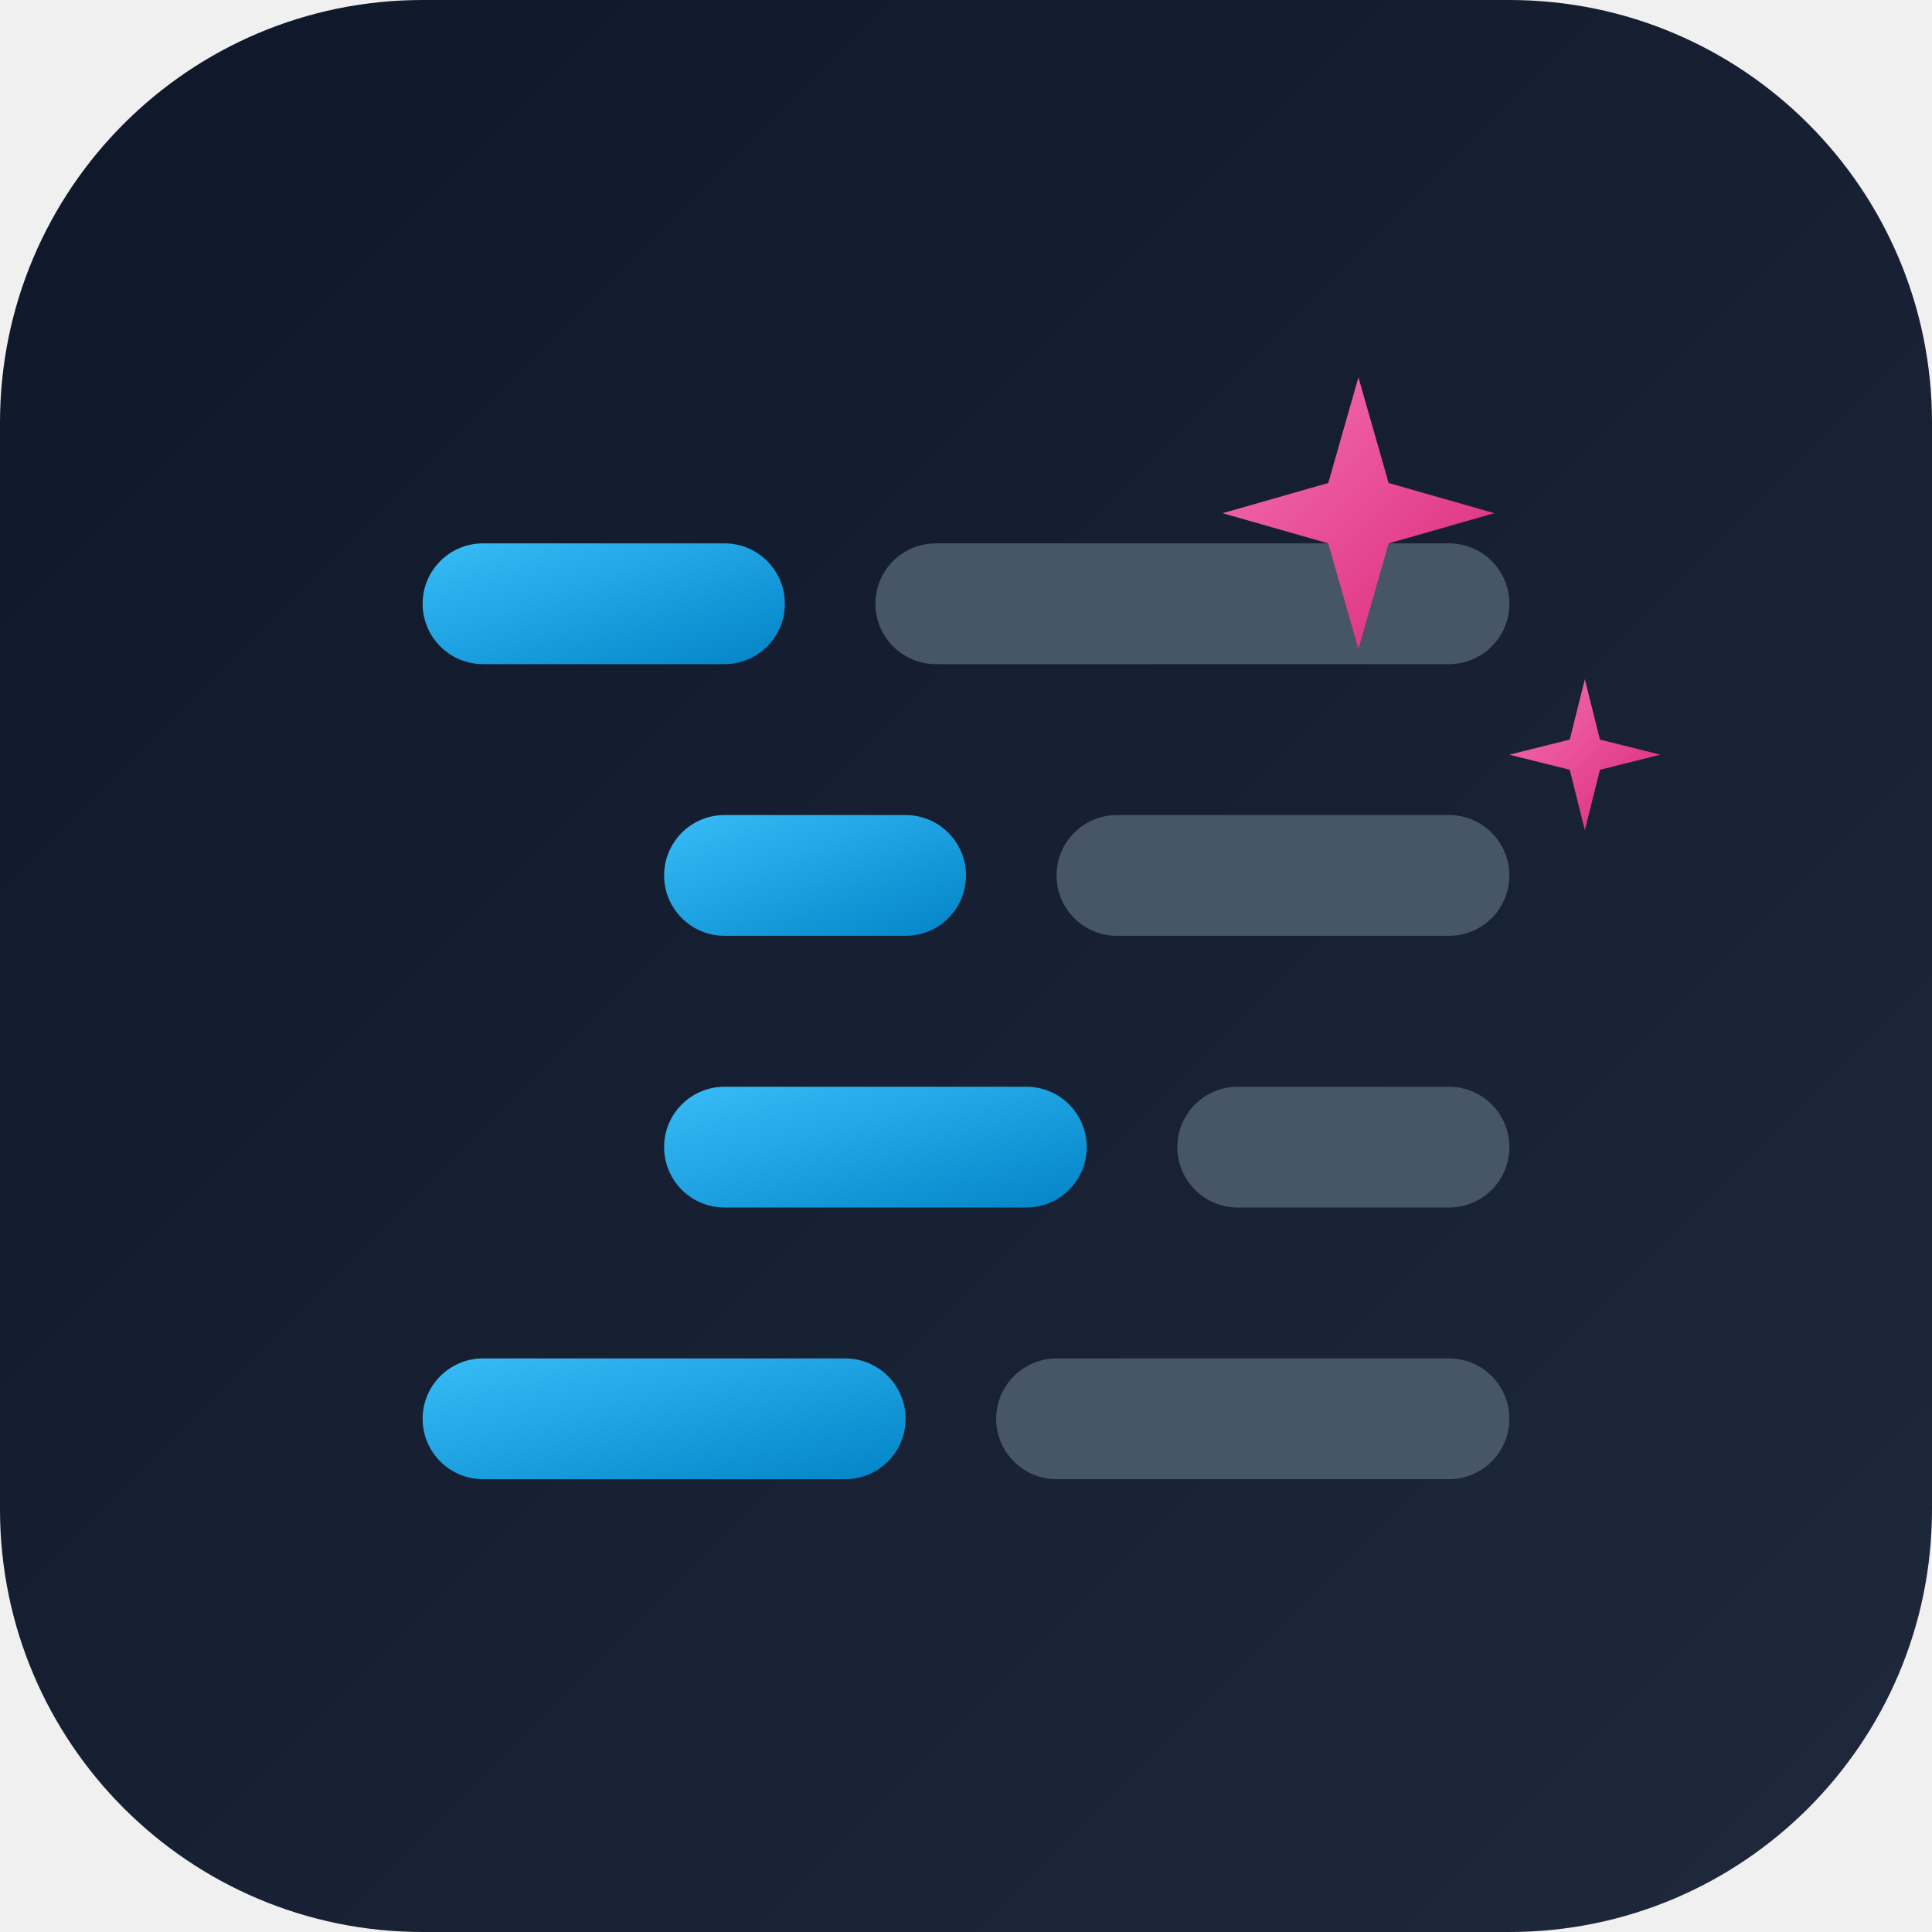
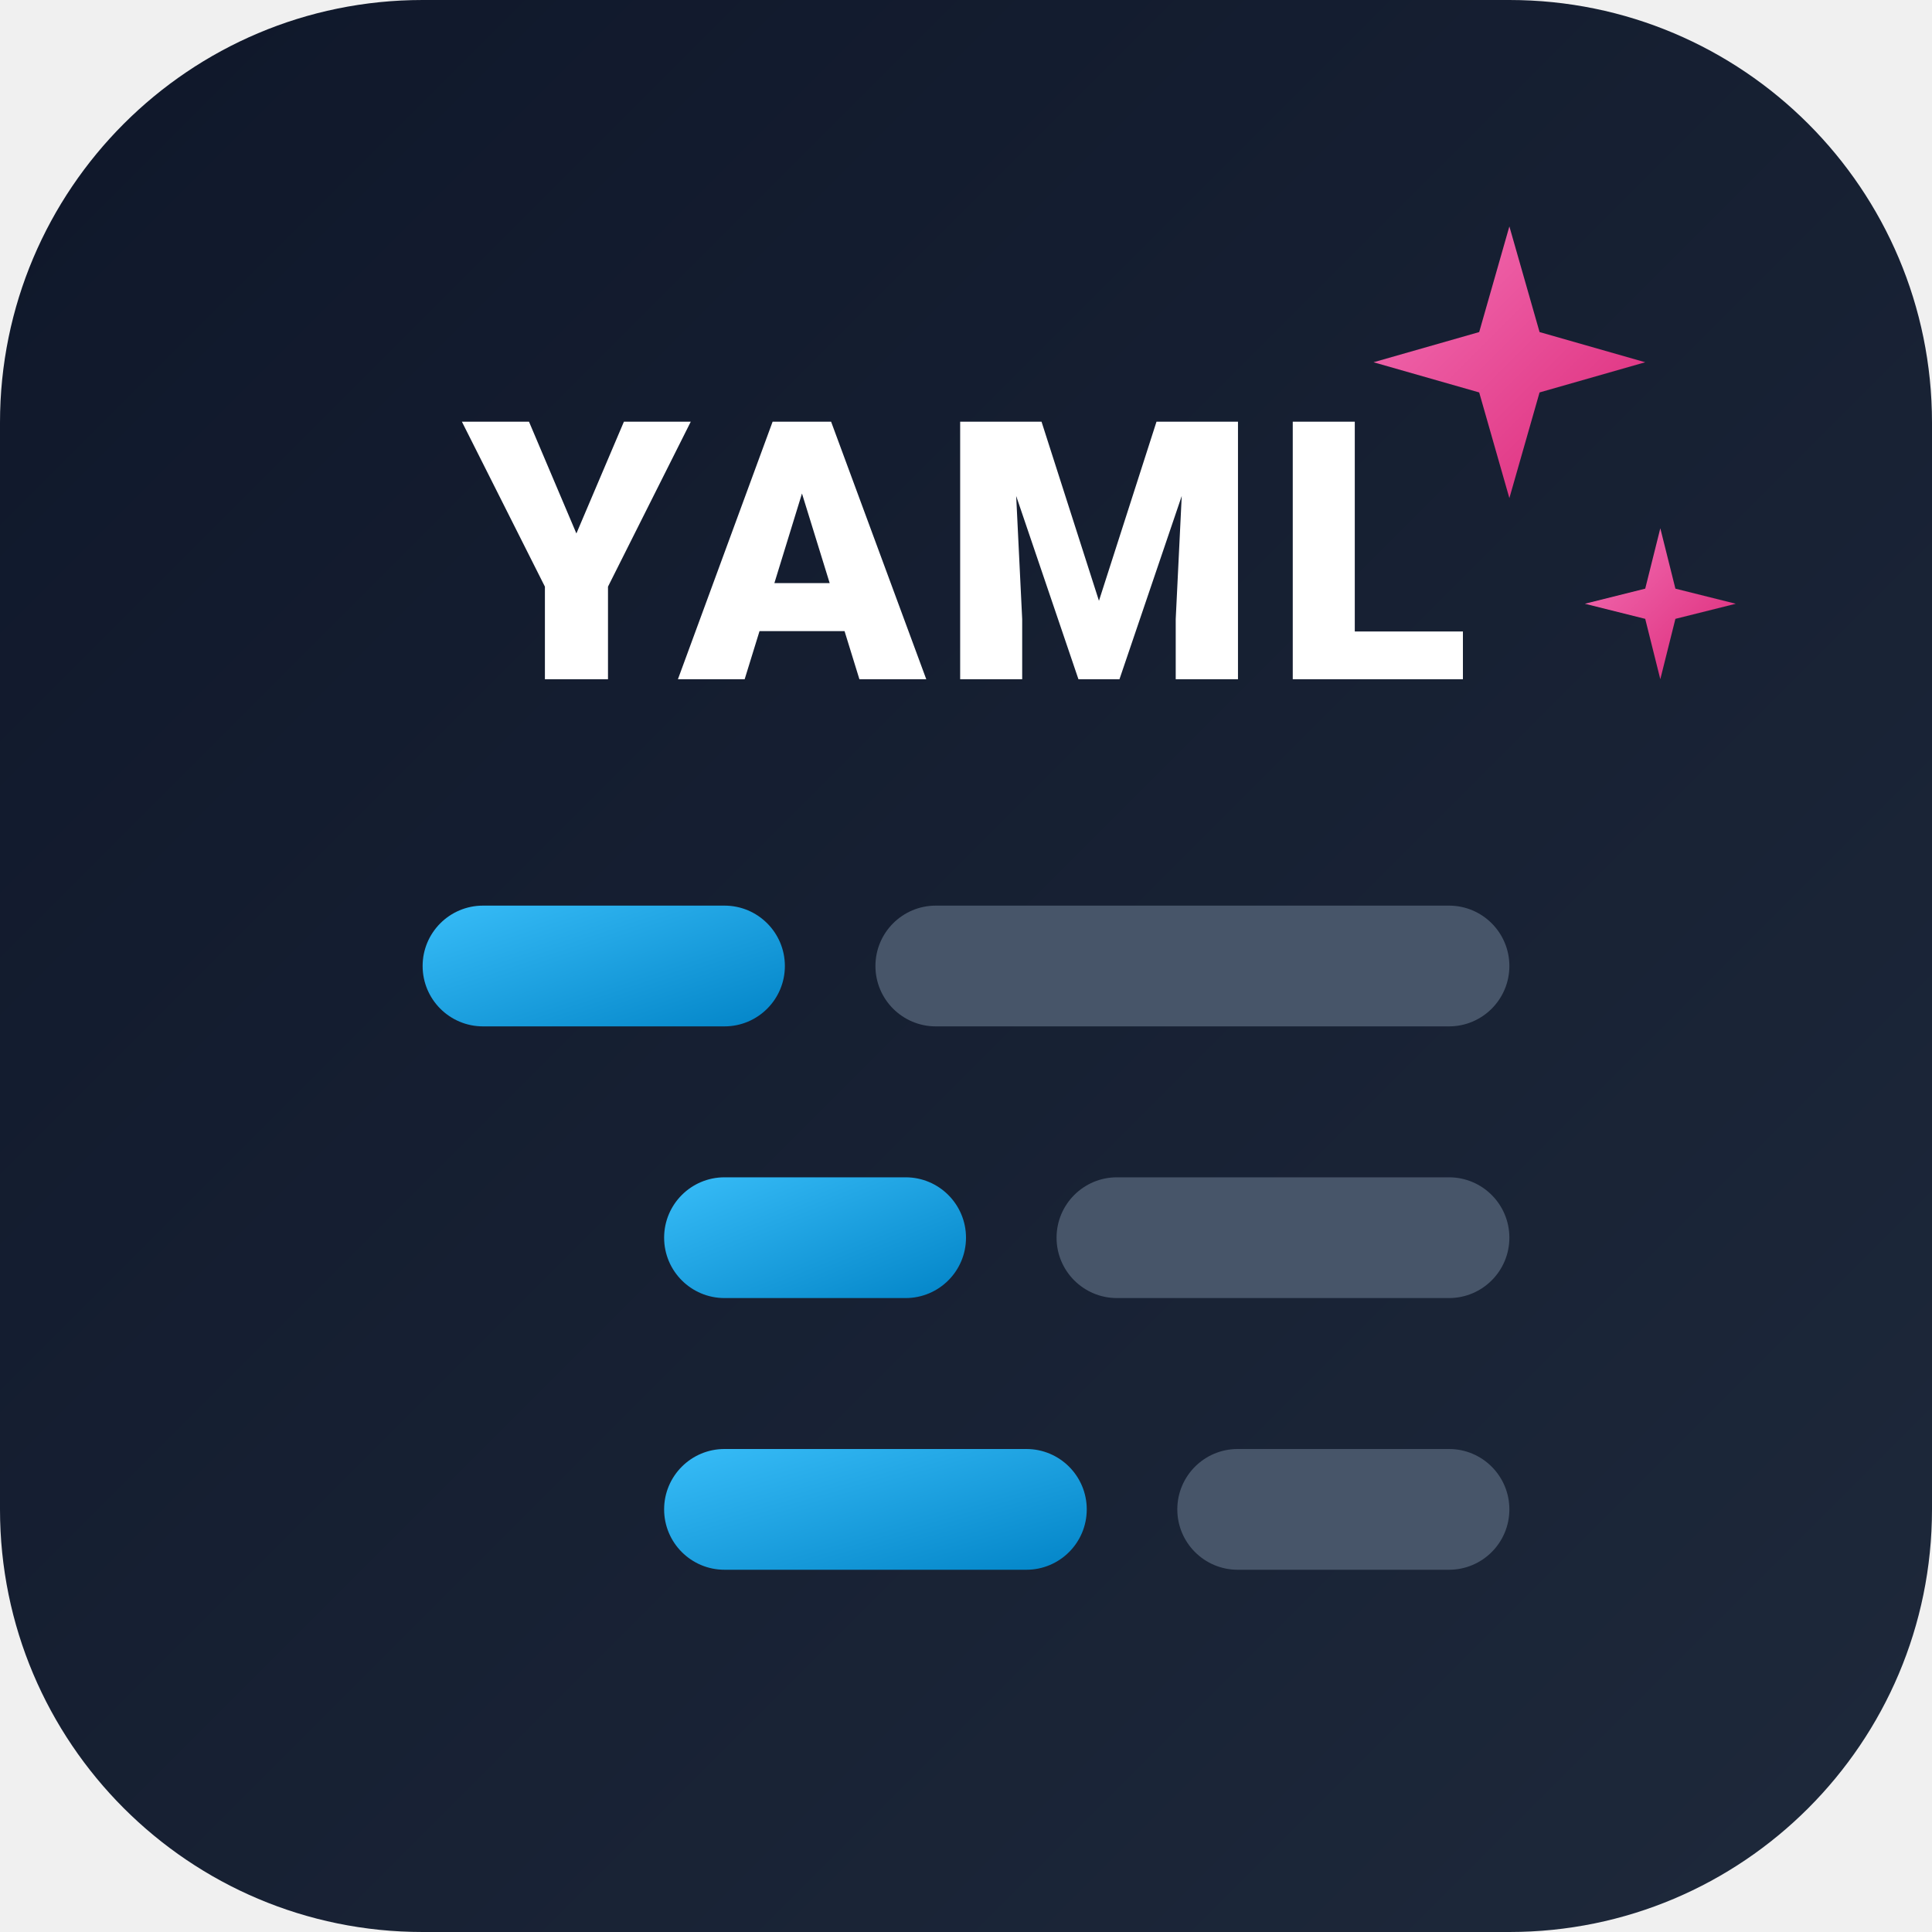
<svg xmlns="http://www.w3.org/2000/svg" width="256" height="256" viewBox="0 0 256 256">
  <defs>
    <linearGradient id="bg" x1="0%" y1="0%" x2="100%" y2="100%">
      <stop offset="0%" stop-color="#0F172A" />
      <stop offset="100%" stop-color="#1E293B" />
    </linearGradient>
    <linearGradient id="primary" x1="0%" y1="0%" x2="100%" y2="100%">
      <stop offset="0%" stop-color="#38BDF8" />
      <stop offset="100%" stop-color="#0284C7" />
    </linearGradient>
    <linearGradient id="accent" x1="0%" y1="0%" x2="100%" y2="100%">
      <stop offset="0%" stop-color="#F472B6" />
      <stop offset="100%" stop-color="#DB2777" />
    </linearGradient>
  </defs>
  <rect width="256" height="256" rx="56" fill="url(#bg)" />
-   <rect x="56" y="72" width="48" height="16" rx="8" fill="url(#primary)" />
-   <rect x="116" y="72" width="84" height="16" rx="8" fill="#475569" />
-   <rect x="88" y="108" width="40" height="16" rx="8" fill="url(#primary)" />
-   <rect x="140" y="108" width="60" height="16" rx="8" fill="#475569" />
-   <rect x="88" y="144" width="56" height="16" rx="8" fill="url(#primary)" />
-   <rect x="156" y="144" width="44" height="16" rx="8" fill="#475569" />
-   <rect x="56" y="180" width="64" height="16" rx="8" fill="url(#primary)" />
-   <rect x="132" y="180" width="68" height="16" rx="8" fill="#475569" />
-   <path d="M 180 50 L 184 64 L 198 68 L 184 72 L 180 86 L 176 72 L 162 68 L 176 64 Z" fill="url(#accent)" />
-   <path d="M 210 90 L 212 98 L 220 100 L 212 102 L 210 110 L 208 102 L 200 100 L 208 98 Z" fill="url(#accent)" />
+   <text x="128" y="90" font-family="-apple-system, BlinkMacSystemFont, 'Segoe UI', Roboto, Helvetica, Arial, sans-serif" font-weight="900" font-size="48" fill="#FFFFFF" text-anchor="middle" letter-spacing="2">YAML</text>
+   <rect x="56" y="120" width="48" height="16" rx="8" fill="url(#primary)" />
+   <rect x="116" y="120" width="84" height="16" rx="8" fill="#475569" />
+   <rect x="88" y="156" width="40" height="16" rx="8" fill="url(#primary)" />
+   <rect x="140" y="156" width="60" height="16" rx="8" fill="#475569" />
+   <rect x="88" y="192" width="56" height="16" rx="8" fill="url(#primary)" />
+   <rect x="156" y="192" width="44" height="16" rx="8" fill="#475569" />
+   <path d="M 200 30 L 204 44 L 218 48 L 204 52 L 200 66 L 196 52 L 182 48 L 196 44 Z" fill="url(#accent)" />
+   <path d="M 220 70 L 222 78 L 230 80 L 222 82 L 220 90 L 218 82 L 210 80 L 218 78 Z" fill="url(#accent)" />
</svg>
